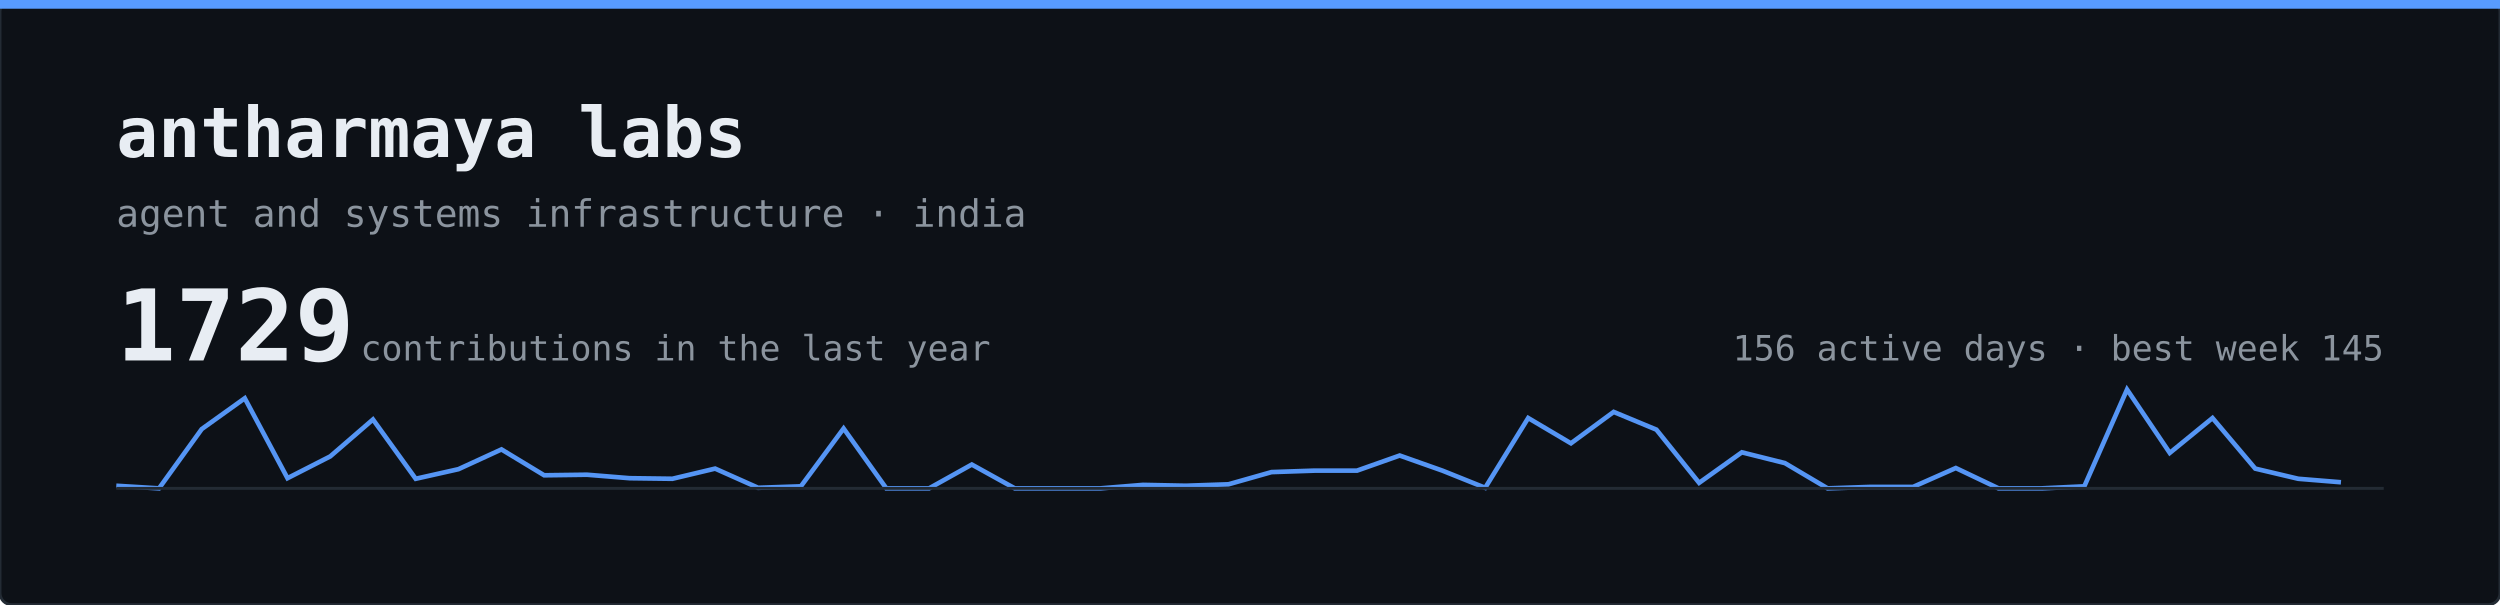
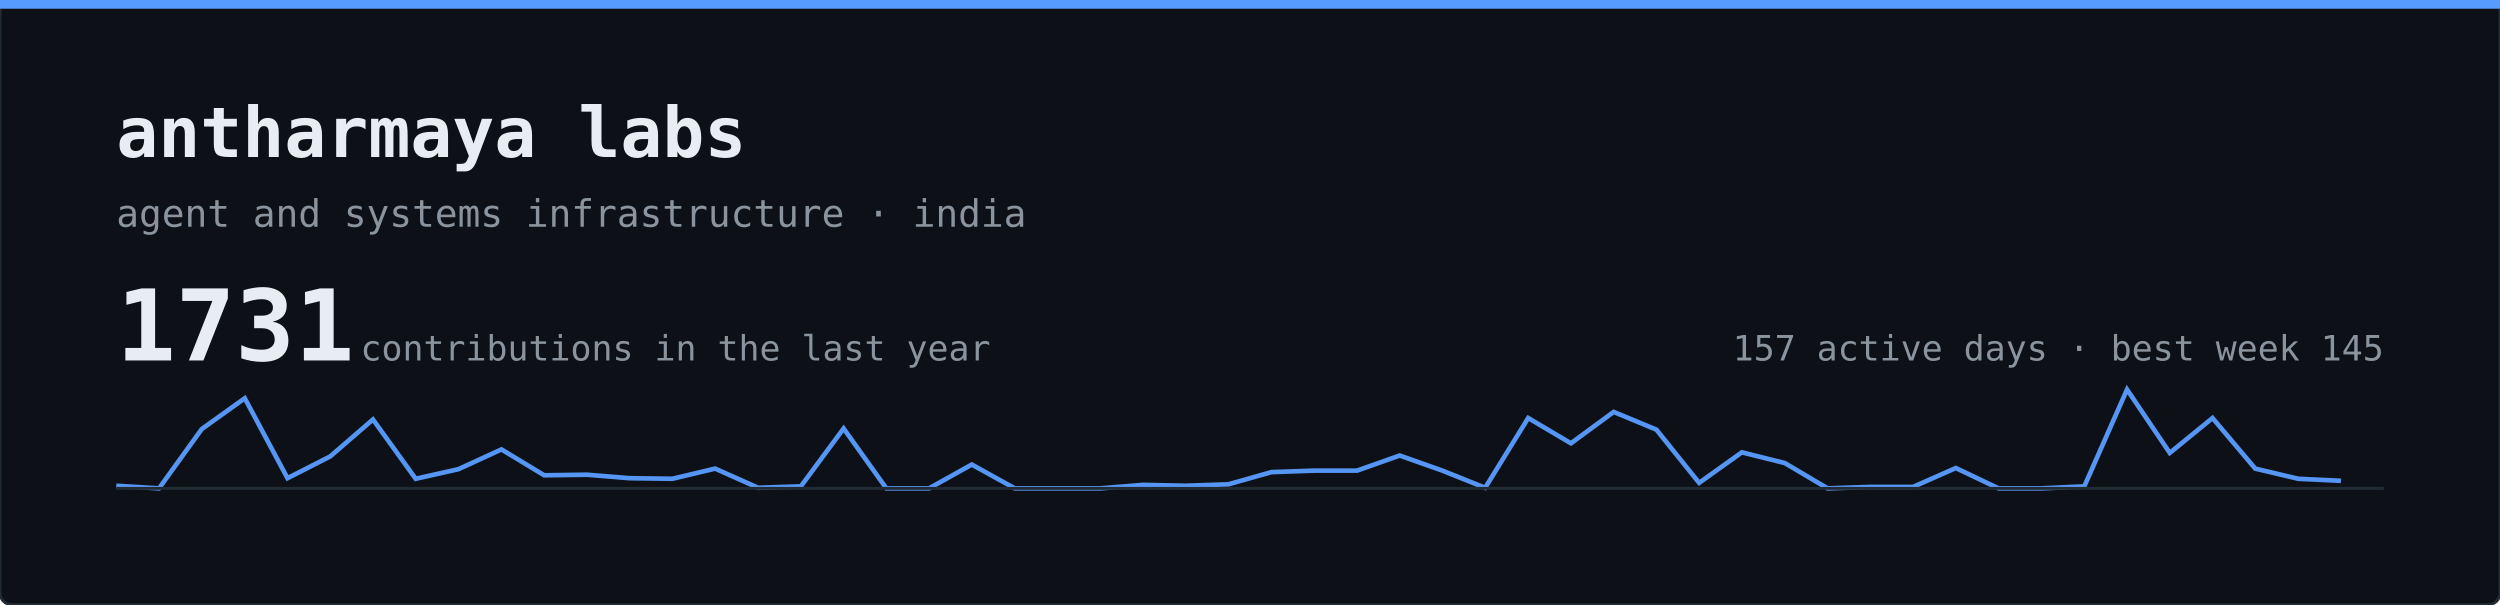
- <svg xmlns="http://www.w3.org/2000/svg" width="860" height="208" viewBox="0 0 860 208" role="img" aria-label="antharmaya labs. 1729 contributions in the last year.">
+ <svg xmlns="http://www.w3.org/2000/svg" width="860" height="208" viewBox="0 0 860 208" role="img" aria-label="antharmaya labs. 1731 contributions in the last year.">
  <rect width="860" height="208" rx="4" fill="#0d1117" stroke="#232b34" stroke-width="1" />
  <rect width="860" height="3" fill="#589bff" />
  <text x="40" y="54" font-family="ui-monospace,SFMono-Regular,'SF Mono','JetBrains Mono',Menlo,Consolas,'DejaVu Sans Mono',monospace" font-size="24" font-weight="700" fill="#e8edf3">antharmaya labs</text>
  <text x="40" y="78" font-family="ui-monospace,SFMono-Regular,'SF Mono','JetBrains Mono',Menlo,Consolas,'DejaVu Sans Mono',monospace" font-size="13" fill="#8b949e">agent and systems infrastructure · india</text>
-   <text x="40" y="124" font-family="ui-monospace,SFMono-Regular,'SF Mono','JetBrains Mono',Menlo,Consolas,'DejaVu Sans Mono',monospace" font-size="34" font-weight="700" fill="#e8edf3">1729</text>
+   <text x="40" y="124" font-family="ui-monospace,SFMono-Regular,'SF Mono','JetBrains Mono',Menlo,Consolas,'DejaVu Sans Mono',monospace" font-size="34" font-weight="700" fill="#e8edf3">1731</text>
  <text x="124" y="124" font-family="ui-monospace,SFMono-Regular,'SF Mono','JetBrains Mono',Menlo,Consolas,'DejaVu Sans Mono',monospace" font-size="12" fill="#8b949e">contributions in the last year</text>
-   <text x="820" y="124" font-family="ui-monospace,SFMono-Regular,'SF Mono','JetBrains Mono',Menlo,Consolas,'DejaVu Sans Mono',monospace" font-size="12" fill="#8b949e" text-anchor="end">156 active days  ·  best week 145</text>
-   <polyline points="40.0,167.1 54.7,168.0 69.4,147.6 84.2,137.0 98.9,164.5 113.6,157.0 128.3,144.3 143.0,164.7 157.7,161.4 172.5,154.6 187.2,163.5 201.9,163.3 216.6,164.5 231.3,164.7 246.0,161.2 260.8,167.8 275.5,167.3 290.2,147.4 304.9,168.0 319.6,168.0 334.3,159.8 349.1,168.0 363.8,168.0 378.5,168.0 393.2,166.8 407.9,167.1 422.6,166.6 437.4,162.4 452.1,161.9 466.8,161.9 481.5,156.7 496.2,161.9 510.9,167.8 525.7,143.8 540.4,152.5 555.1,141.7 569.8,147.8 584.5,166.1 599.2,155.6 614.0,159.3 628.7,168.0 643.4,167.5 658.1,167.5 672.8,161.0 687.5,168.0 702.3,168.0 717.0,167.3 731.7,134.0 746.4,155.8 761.1,143.8 775.8,161.2 790.6,164.7 805.3,165.9" fill="none" stroke="#589bff" stroke-width="1.6" opacity="0.95" />
+   <text x="820" y="124" font-family="ui-monospace,SFMono-Regular,'SF Mono','JetBrains Mono',Menlo,Consolas,'DejaVu Sans Mono',monospace" font-size="12" fill="#8b949e" text-anchor="end">157 active days  ·  best week 145</text>
+   <polyline points="40.0,167.1 54.7,168.0 69.4,147.6 84.2,137.0 98.9,164.5 113.6,157.0 128.3,144.3 143.0,164.7 157.7,161.4 172.5,154.6 187.2,163.5 201.9,163.3 216.6,164.5 231.3,164.7 246.0,161.2 260.8,167.8 275.5,167.3 290.2,147.4 304.9,168.0 319.6,168.0 334.3,159.8 349.1,168.0 363.8,168.0 378.5,168.0 393.2,166.8 407.9,167.1 422.6,166.6 437.4,162.4 452.1,161.9 466.8,161.9 481.5,156.7 496.2,161.9 510.9,167.8 525.7,143.8 540.4,152.5 555.1,141.7 569.8,147.8 584.5,166.1 599.2,155.6 614.0,159.3 628.7,168.0 643.4,167.5 658.1,167.5 672.8,161.0 687.5,168.0 702.3,168.0 717.0,167.3 731.7,134.0 746.4,155.8 761.1,143.8 775.8,161.2 790.6,164.7 805.3,165.4" fill="none" stroke="#589bff" stroke-width="1.6" opacity="0.95" />
  <line x1="40" y1="168" x2="820" y2="168" stroke="#232b34" stroke-width="1" />
</svg>
